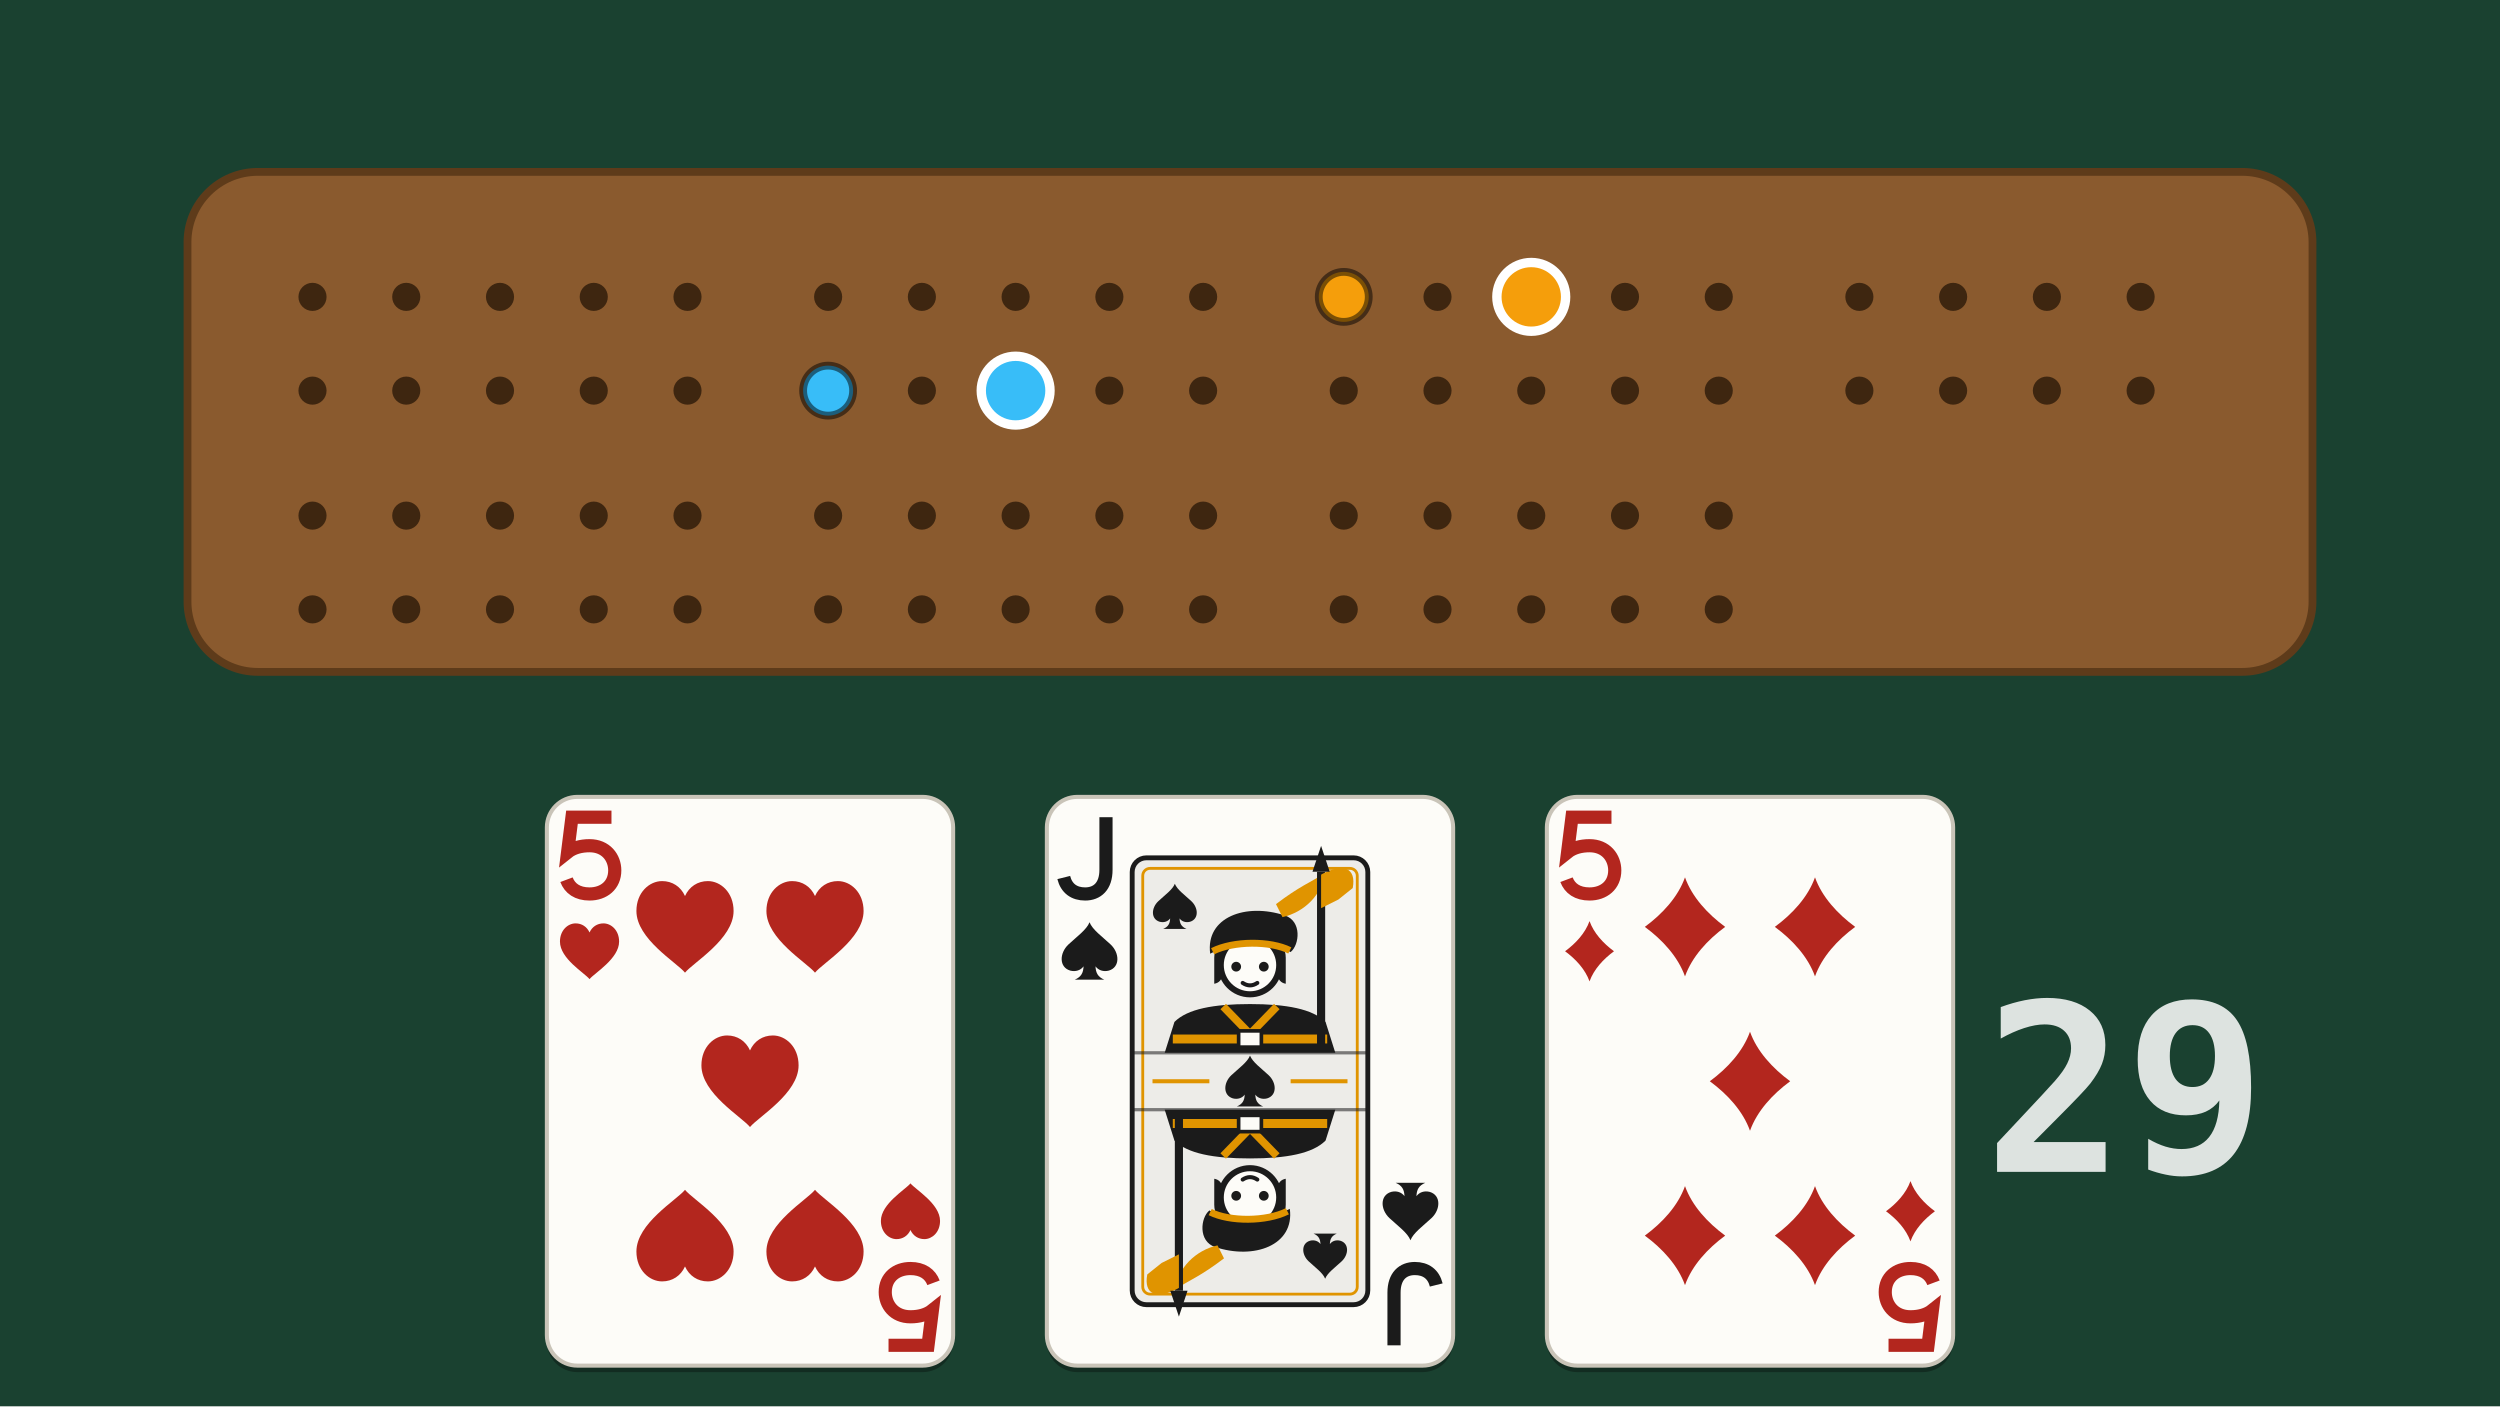
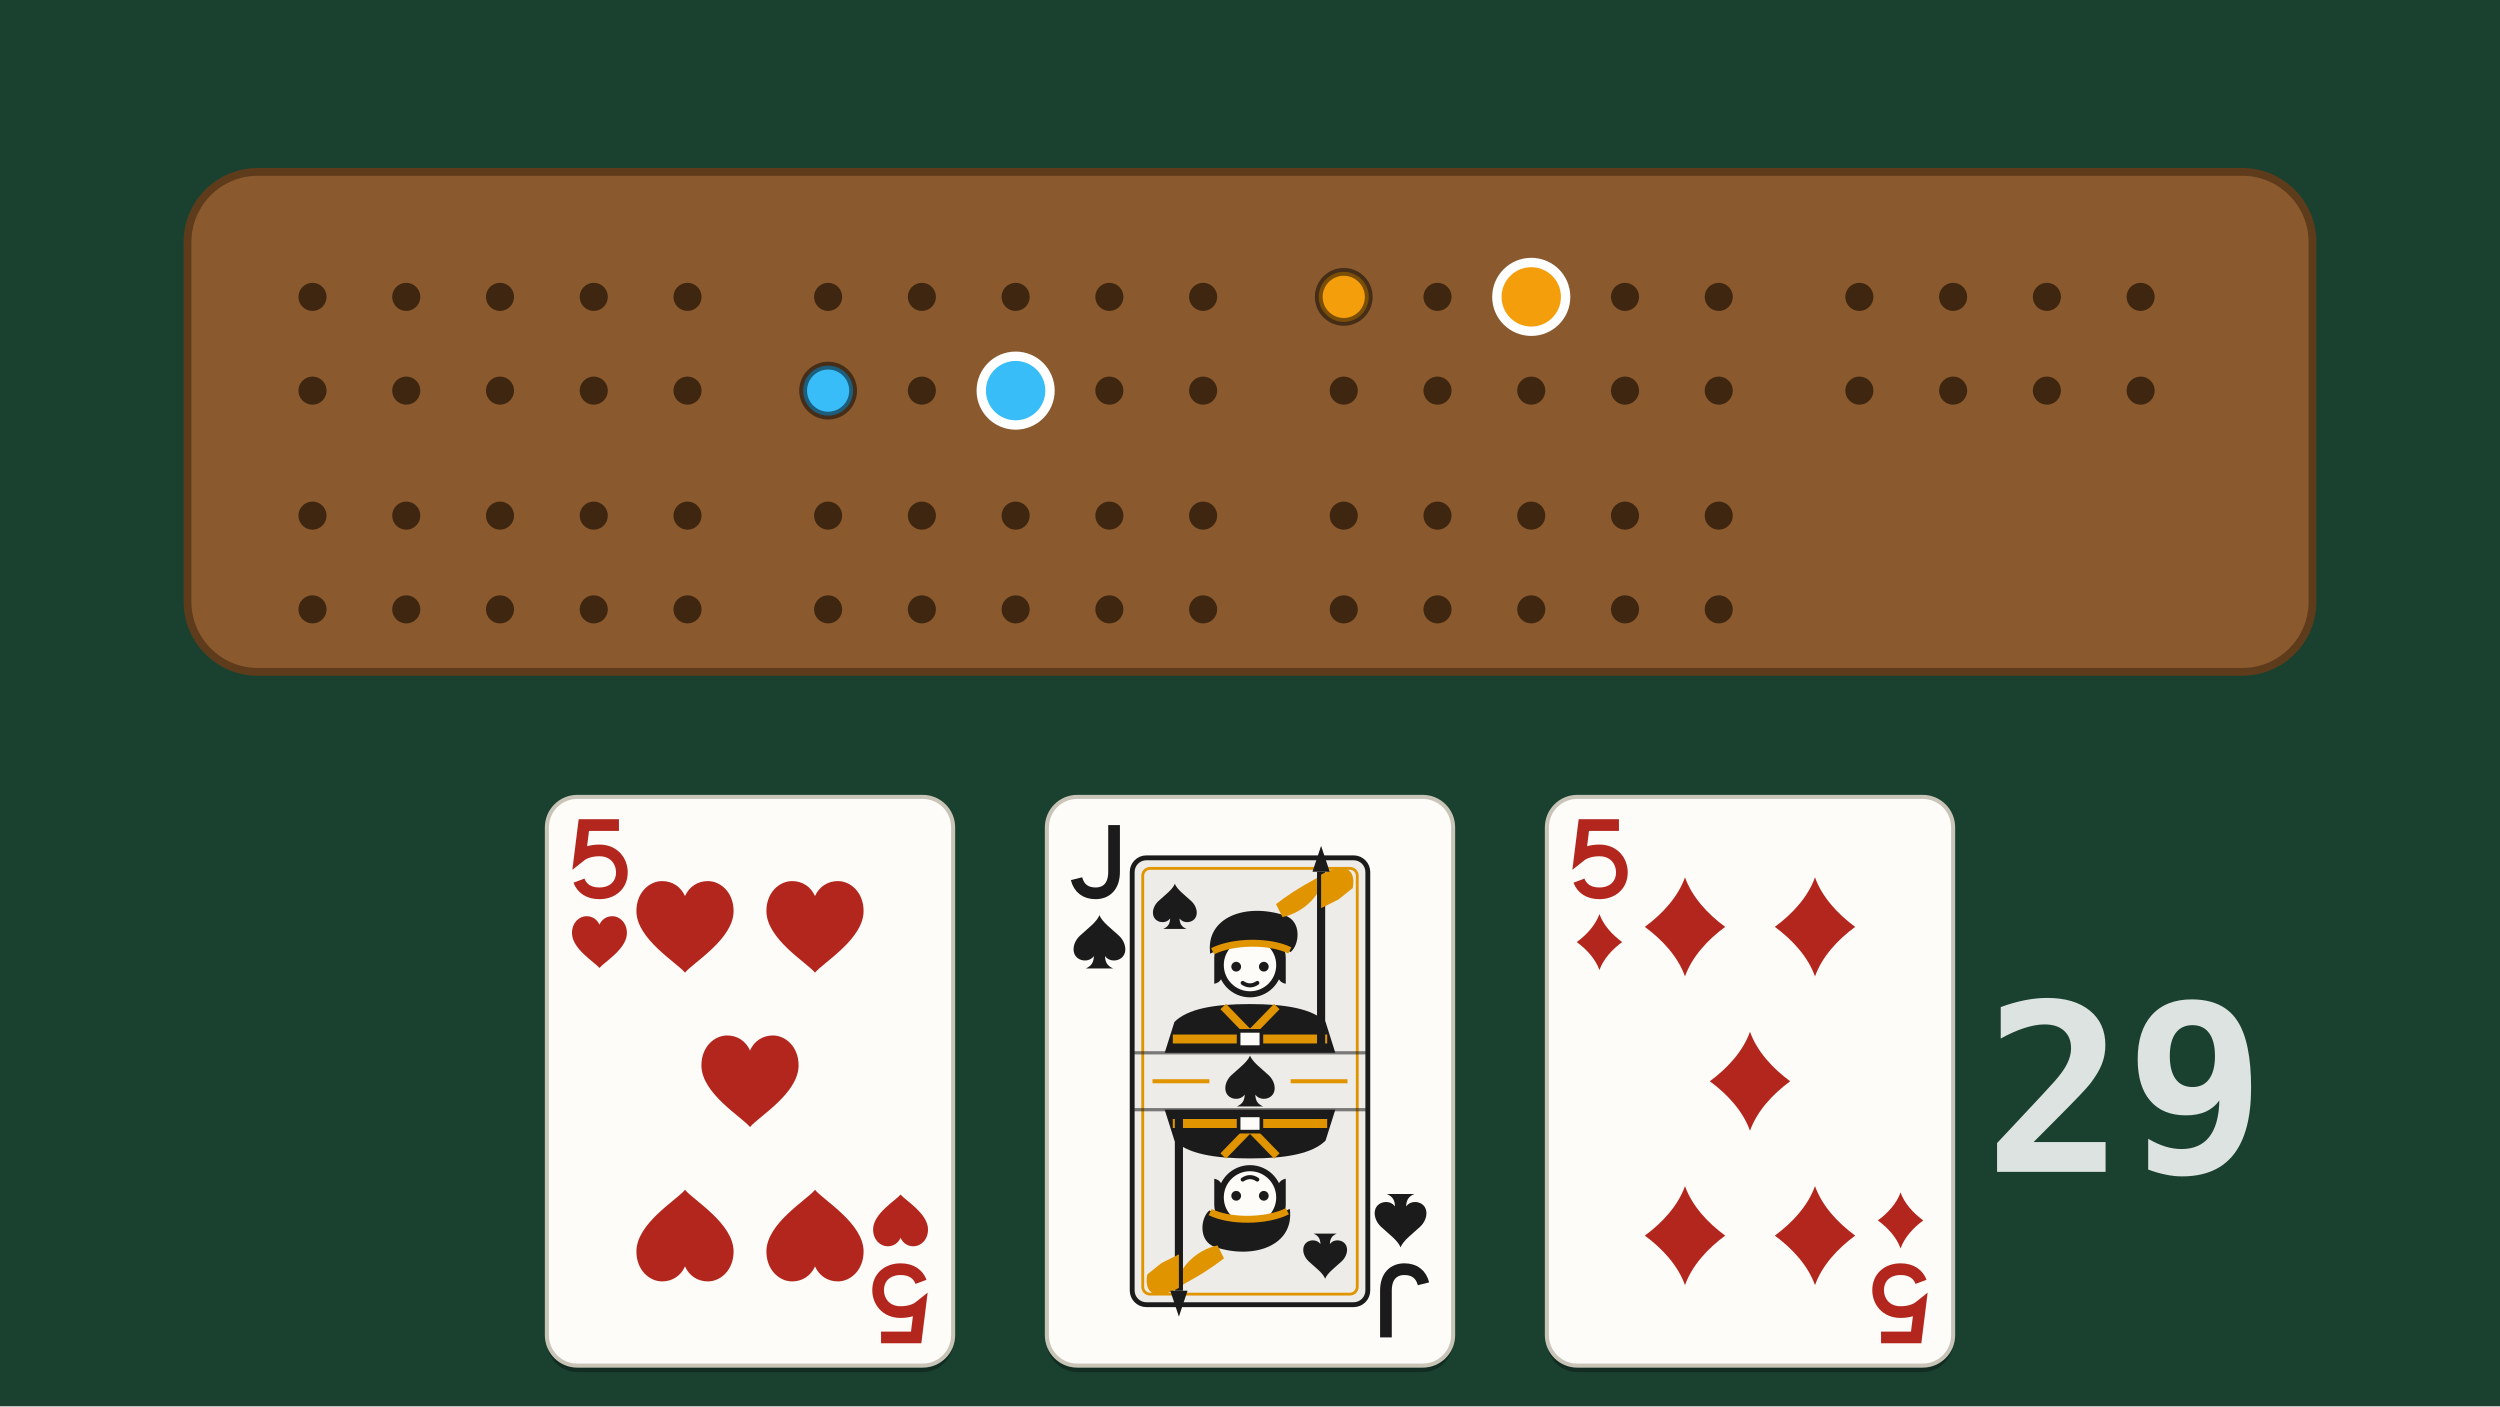
<svg xmlns="http://www.w3.org/2000/svg" width="320" height="180" viewBox="0 0 320 180">
  <defs>
    <symbol id="zc-s-2" overflow="visible">
      <path d="M0 9.8C-1.8 7.6-10.4 2.6-10.4-3.4-10.4-7.4-7.6-9.8-4.9-9.8-2.7-9.8-.9-8.6 0-6.6 .9-8.6 2.7-9.8 4.9-9.8 7.6-9.8 10.4-7.4 10.4-3.4 10.4 2.6 1.8 7.6 0 9.8Z" />
    </symbol>
    <symbol id="zc-s-3" overflow="visible">
      <path d="M0-10.2C1-7.6 4.4-5.2 7.4-2.4 10.6 .6 10.8 5.6 6.8 6.8 4.9 7.3 3.1 6.7 2.1 5.3 2.2 7.6 2.9 9 5.2 10H-5.2C-2.9 9-2.2 7.6-2.1 5.3-3.1 6.7-4.9 7.3-6.8 6.8-10.8 5.6-10.6 .6-7.4-2.4-4.4-5.2-1 -7.6 0-10.2Z" />
    </symbol>
    <symbol id="zc-s-1" overflow="visible">
      <path d="M0-10.6C1.5-6.4 4.8-2.8 8.6 0 4.8 2.8 1.5 6.4 0 10.6-1.5 6.4-4.8 2.8-8.6 0-4.8-2.8-1.5-6.4 0-10.6Z" />
    </symbol>
  </defs>
  <rect width="320" height="180" fill="#1a4130" />
  <rect x="24" y="22" width="272" height="64" rx="9" fill="#8a5a2e" stroke="#5e3b1a" />
  <g fill="rgba(30,16,4,0.7)">
    <circle cx="40" cy="38" r="1.8" />
    <circle cx="52" cy="38" r="1.8" />
    <circle cx="64" cy="38" r="1.8" />
    <circle cx="76" cy="38" r="1.8" />
    <circle cx="88" cy="38" r="1.8" />
    <circle cx="106" cy="38" r="1.8" />
    <circle cx="118" cy="38" r="1.8" />
    <circle cx="130" cy="38" r="1.8" />
    <circle cx="142" cy="38" r="1.8" />
    <circle cx="154" cy="38" r="1.8" />
    <circle cx="172" cy="38" r="1.8" />
    <circle cx="184" cy="38" r="1.8" />
    <circle cx="196" cy="38" r="1.8" />
    <circle cx="208" cy="38" r="1.8" />
    <circle cx="220" cy="38" r="1.8" />
    <circle cx="238" cy="38" r="1.8" />
    <circle cx="250" cy="38" r="1.8" />
    <circle cx="262" cy="38" r="1.8" />
    <circle cx="274" cy="38" r="1.8" />
    <circle cx="40" cy="50" r="1.8" />
    <circle cx="52" cy="50" r="1.8" />
    <circle cx="64" cy="50" r="1.8" />
    <circle cx="76" cy="50" r="1.8" />
    <circle cx="88" cy="50" r="1.8" />
    <circle cx="106" cy="50" r="1.8" />
    <circle cx="118" cy="50" r="1.8" />
    <circle cx="130" cy="50" r="1.8" />
    <circle cx="142" cy="50" r="1.8" />
    <circle cx="154" cy="50" r="1.8" />
    <circle cx="172" cy="50" r="1.8" />
    <circle cx="184" cy="50" r="1.8" />
    <circle cx="196" cy="50" r="1.8" />
    <circle cx="208" cy="50" r="1.8" />
    <circle cx="220" cy="50" r="1.8" />
    <circle cx="238" cy="50" r="1.8" />
    <circle cx="250" cy="50" r="1.8" />
    <circle cx="262" cy="50" r="1.8" />
    <circle cx="274" cy="50" r="1.8" />
    <circle cx="40" cy="66" r="1.8" />
    <circle cx="52" cy="66" r="1.8" />
    <circle cx="64" cy="66" r="1.8" />
    <circle cx="76" cy="66" r="1.8" />
    <circle cx="88" cy="66" r="1.8" />
    <circle cx="106" cy="66" r="1.8" />
    <circle cx="118" cy="66" r="1.8" />
    <circle cx="130" cy="66" r="1.8" />
    <circle cx="142" cy="66" r="1.8" />
    <circle cx="154" cy="66" r="1.8" />
    <circle cx="172" cy="66" r="1.8" />
    <circle cx="184" cy="66" r="1.8" />
    <circle cx="196" cy="66" r="1.8" />
    <circle cx="208" cy="66" r="1.8" />
    <circle cx="220" cy="66" r="1.8" />
    <circle cx="40" cy="78" r="1.8" />
    <circle cx="52" cy="78" r="1.8" />
    <circle cx="64" cy="78" r="1.8" />
    <circle cx="76" cy="78" r="1.8" />
    <circle cx="88" cy="78" r="1.8" />
    <circle cx="106" cy="78" r="1.8" />
    <circle cx="118" cy="78" r="1.8" />
    <circle cx="130" cy="78" r="1.8" />
    <circle cx="142" cy="78" r="1.8" />
    <circle cx="154" cy="78" r="1.8" />
    <circle cx="172" cy="78" r="1.8" />
    <circle cx="184" cy="78" r="1.8" />
    <circle cx="196" cy="78" r="1.8" />
    <circle cx="208" cy="78" r="1.8" />
    <circle cx="220" cy="78" r="1.8" />
  </g>
  <circle cx="196" cy="38" r="4.4" fill="#f59e0b" stroke="#fff" stroke-width="1.2" />
  <circle cx="172" cy="38" r="3.2" fill="#f59e0b" stroke="#000" stroke-opacity=".5" />
  <circle cx="130" cy="50" r="4.4" fill="#38bdf8" stroke="#fff" stroke-width="1.2" />
  <circle cx="106" cy="50" r="3.2" fill="#38bdf8" stroke="#000" stroke-opacity=".5" />
  <g transform="translate(70 102) scale(0.52)" style="color:#b3261e">
    <rect y="1.6" width="100" height="140" rx="7.5" fill="rgba(0,0,0,0.32)" />
    <rect width="100" height="140" rx="7.5" fill="#fdfcf8" stroke="#c9c4b8" />
    <svg width="100" height="140" viewBox="0 0 100 140" fill="currentColor" aria-hidden="true">
      <g class="zc-idx-std">
-         <path transform="translate(3.75 5) scale(1.35)" d="M9 0H1.8L1 6.4C2 5.6 3.4 5.2 5 5.2 8 5.2 9.6 7.4 9.6 9.7 9.6 12.4 7.6 14 5 14 2.8 14 1.4 13 .8 11.4" fill="none" stroke="currentColor" stroke-width="2.4" stroke-linejoin="miter" stroke-miterlimit="6" />
-         <g transform="translate(10.5 38) scale(0.7)">
+         <path transform="translate(6.94 6.94) scale(1.2)" d="M9 0H1.8L1 6.4C2 5.6 3.4 5.2 5 5.2 8 5.2 9.6 7.4 9.6 9.7 9.6 12.4 7.6 14 5 14 2.8 14 1.4 13 .8 11.4" fill="none" stroke="currentColor" stroke-width="2.4" stroke-linejoin="miter" stroke-miterlimit="6" />
+         <g transform="translate(12.94 35.74) scale(0.65)">
          <use href="#zc-s-2" />
        </g>
      </g>
      <g class="zc-idx-std" transform="rotate(180 50 70)">
-         <path transform="translate(3.75 5) scale(1.35)" d="M9 0H1.8L1 6.4C2 5.6 3.4 5.2 5 5.2 8 5.2 9.6 7.4 9.6 9.7 9.6 12.4 7.6 14 5 14 2.8 14 1.4 13 .8 11.4" fill="none" stroke="currentColor" stroke-width="2.4" stroke-linejoin="miter" stroke-miterlimit="6" />
-         <g transform="translate(10.5 38) scale(0.7)">
+         <path transform="translate(6.94 6.94) scale(1.2)" d="M9 0H1.8L1 6.4C2 5.6 3.4 5.2 5 5.2 8 5.2 9.6 7.4 9.6 9.7 9.6 12.4 7.6 14 5 14 2.8 14 1.4 13 .8 11.4" fill="none" stroke="currentColor" stroke-width="2.4" stroke-linejoin="miter" stroke-miterlimit="6" />
+         <g transform="translate(12.94 35.74) scale(0.65)">
          <use href="#zc-s-2" />
        </g>
      </g>
      <g class="zc-idx-row" display="none">
-         <path transform="translate(4 5) scale(2.1)" d="M9 0H1.8L1 6.4C2 5.6 3.4 5.2 5 5.2 8 5.2 9.6 7.4 9.6 9.7 9.6 12.4 7.6 14 5 14 2.8 14 1.4 13 .8 11.4" fill="none" stroke="currentColor" stroke-width="2.4" stroke-linejoin="miter" stroke-miterlimit="6" />
-         <g transform="translate(60 21) scale(1.25)">
+         <path transform="translate(8.52 8.52) scale(2.1)" d="M9 0H1.8L1 6.4C2 5.6 3.4 5.2 5 5.2 8 5.2 9.6 7.4 9.6 9.7 9.6 12.4 7.6 14 5 14 2.8 14 1.4 13 .8 11.4" fill="none" stroke="currentColor" stroke-width="2.4" stroke-linejoin="miter" stroke-miterlimit="6" />
+         <g transform="translate(63 23) scale(1.25)">
          <use href="#zc-s-2" />
        </g>
      </g>
      <g class="zc-big">
        <g transform="translate(34 32) scale(1.15)">
          <use href="#zc-s-2" />
        </g>
        <g transform="translate(66 32) scale(1.15)">
          <use href="#zc-s-2" />
        </g>
        <g transform="translate(34 108) rotate(180) scale(1.15)">
          <use href="#zc-s-2" />
        </g>
        <g transform="translate(66 108) rotate(180) scale(1.15)">
          <use href="#zc-s-2" />
        </g>
        <g transform="translate(50 70) scale(1.15)">
          <use href="#zc-s-2" />
        </g>
      </g>
      <g class="zc-small" display="none">
        <g transform="translate(50 92) scale(3.1)">
          <use href="#zc-s-2" />
        </g>
      </g>
    </svg>
  </g>
  <g transform="translate(134 102) scale(0.52)" style="color:#1b1b1b">
    <rect y="1.6" width="100" height="140" rx="7.5" fill="rgba(0,0,0,0.32)" />
    <rect width="100" height="140" rx="7.5" fill="#fdfcf8" stroke="#c9c4b8" />
    <svg width="100" height="140" viewBox="0 0 100 140" fill="currentColor" aria-hidden="true">
      <g class="zc-idx-std">
-         <path transform="translate(3.75 5) scale(1.35)" d="M8 0V9.6C8 12.6 6.4 14 4.2 14 2.2 14 .8 13 .3 11" fill="none" stroke="currentColor" stroke-width="2.4" stroke-linejoin="miter" stroke-miterlimit="6" />
-         <g transform="translate(10.5 38) scale(0.7)">
+         <path transform="translate(6.94 6.94) scale(1.2)" d="M8 0V9.6C8 12.6 6.4 14 4.2 14 2.2 14 .8 13 .3 11" fill="none" stroke="currentColor" stroke-width="2.4" stroke-linejoin="miter" stroke-miterlimit="6" />
+         <g transform="translate(12.94 35.74) scale(0.65)">
          <use href="#zc-s-3" />
        </g>
      </g>
      <g class="zc-idx-std" transform="rotate(180 50 70)">
-         <path transform="translate(3.75 5) scale(1.35)" d="M8 0V9.6C8 12.6 6.4 14 4.2 14 2.2 14 .8 13 .3 11" fill="none" stroke="currentColor" stroke-width="2.4" stroke-linejoin="miter" stroke-miterlimit="6" />
-         <g transform="translate(10.5 38) scale(0.7)">
+         <path transform="translate(6.94 6.94) scale(1.2)" d="M8 0V9.6C8 12.6 6.4 14 4.2 14 2.2 14 .8 13 .3 11" fill="none" stroke="currentColor" stroke-width="2.4" stroke-linejoin="miter" stroke-miterlimit="6" />
+         <g transform="translate(12.94 35.74) scale(0.65)">
          <use href="#zc-s-3" />
        </g>
      </g>
      <g class="zc-idx-row" display="none">
-         <path transform="translate(4 5) scale(2.1)" d="M8 0V9.6C8 12.6 6.4 14 4.2 14 2.2 14 .8 13 .3 11" fill="none" stroke="currentColor" stroke-width="2.4" stroke-linejoin="miter" stroke-miterlimit="6" />
-         <g transform="translate(60 21) scale(1.25)">
+         <path transform="translate(8.52 8.52) scale(2.1)" d="M8 0V9.6C8 12.6 6.4 14 4.2 14 2.2 14 .8 13 .3 11" fill="none" stroke="currentColor" stroke-width="2.4" stroke-linejoin="miter" stroke-miterlimit="6" />
+         <g transform="translate(63 23) scale(1.25)">
          <use href="#zc-s-3" />
        </g>
      </g>
      <g class="zc-big">
        <rect x="21" y="15" width="58" height="110" rx="3.5" fill="currentColor" fill-opacity="0.07" stroke="currentColor" stroke-width="1.2" />
        <rect class="zc-fine" x="23.6" y="17.6" width="52.8" height="104.8" rx="1.8" fill="none" stroke="#e09400" stroke-width="0.7" />
        <path d="M21 63H79" stroke="currentColor" stroke-width="0.8" opacity="0.55" />
        <path d="M21 77H79" stroke="currentColor" stroke-width="0.8" opacity="0.55" />
        <path d="M26 70H40M60 70H74" stroke="#e09400" stroke-width="1" />
        <g transform="translate(50 70) scale(0.62)">
          <use href="#zc-s-3" />
        </g>
        <g>
          <path d="M29 63 31.4 55.4C34.6 52.2 41 51 50 51S65.4 52.2 68.6 55.4L71 63z" />
          <path d="M41.2 46V39.6C41.2 31 58.8 31 58.8 39.6V46C57.6 45.8 57 45 56.8 44H43.2C43 45 42.4 45.8 41.2 46z" />
          <circle cx="50" cy="41.4" r="7.2" fill="#fdfcf8" stroke="currentColor" stroke-width="1.5" />
          <path d="M40.2 38.6C39 29.6 49 26 58.6 29.2 62.8 30.6 62.2 36.4 60 38.2 55 35.4 46 35.4 40.2 38.6z" />
          <path d="M40.8 38C46 35.4 55 35.4 59.8 37.8" fill="none" stroke="#e09400" stroke-width="1.7" />
          <path d="M58 29.6C63.4 28.4 67.8 24 68.4 18.8 64.6 21.2 62.2 22 56.4 26.4z" fill="#e09400" />
          <circle cx="46.6" cy="41.8" r="1.2" />
          <circle cx="53.4" cy="41.8" r="1.2" />
          <path d="M48.2 45.8Q50 47 51.8 45.8" fill="none" stroke="currentColor" stroke-linecap="round" stroke-width="1" />
          <path d="M31 59.6H69" stroke="#e09400" stroke-width="2.2" />
          <path d="M43.4 51.6 50 58.4 56.6 51.6" fill="none" stroke="#e09400" stroke-width="1.9" />
          <rect x="47.2" y="57.6" width="5.6" height="4" fill="#fdfcf8" stroke="currentColor" stroke-width="0.9" />
          <g transform="translate(67.5 61.5) scale(1.18) translate(-70 -61.5)">
            <path d="M70 61.5V25" stroke="currentColor" stroke-width="1.7" fill="none" />
            <path d="M70 25.6C74.6 23 77.4 24.2 76.6 28.4L73.6 30.8 70 32.6z" fill="#e09400" />
            <path d="M70 19.6 71.8 25H68.2z" fill="currentColor" />
          </g>
          <g transform="translate(31.5 27) scale(0.55)">
            <use href="#zc-s-3" />
          </g>
        </g>
        <g transform="rotate(180 50 70)">
          <path d="M29 63 31.4 55.4C34.6 52.2 41 51 50 51S65.4 52.2 68.6 55.4L71 63z" />
          <path d="M41.2 46V39.6C41.2 31 58.8 31 58.8 39.6V46C57.6 45.8 57 45 56.8 44H43.2C43 45 42.4 45.8 41.2 46z" />
          <circle cx="50" cy="41.4" r="7.2" fill="#fdfcf8" stroke="currentColor" stroke-width="1.5" />
          <path d="M40.2 38.6C39 29.6 49 26 58.6 29.2 62.8 30.6 62.2 36.4 60 38.2 55 35.4 46 35.4 40.2 38.6z" />
          <path d="M40.8 38C46 35.4 55 35.4 59.8 37.8" fill="none" stroke="#e09400" stroke-width="1.7" />
          <path d="M58 29.6C63.4 28.4 67.8 24 68.4 18.8 64.6 21.2 62.2 22 56.4 26.4z" fill="#e09400" />
          <circle cx="46.6" cy="41.8" r="1.2" />
          <circle cx="53.4" cy="41.8" r="1.2" />
          <path d="M48.2 45.8Q50 47 51.8 45.8" fill="none" stroke="currentColor" stroke-linecap="round" stroke-width="1" />
          <path d="M31 59.6H69" stroke="#e09400" stroke-width="2.2" />
          <path d="M43.4 51.6 50 58.4 56.6 51.6" fill="none" stroke="#e09400" stroke-width="1.9" />
          <rect x="47.2" y="57.6" width="5.6" height="4" fill="#fdfcf8" stroke="currentColor" stroke-width="0.9" />
          <g transform="translate(67.5 61.5) scale(1.18) translate(-70 -61.5)">
            <path d="M70 61.5V25" stroke="currentColor" stroke-width="1.7" fill="none" />
            <path d="M70 25.6C74.6 23 77.4 24.2 76.6 28.4L73.6 30.8 70 32.6z" fill="#e09400" />
            <path d="M70 19.6 71.8 25H68.2z" fill="currentColor" />
          </g>
          <g transform="translate(31.5 27) scale(0.55)">
            <use href="#zc-s-3" />
          </g>
        </g>
      </g>
      <g class="zc-small" display="none" transform="translate(50 128) scale(1.55) translate(-50 -63)">
        <path d="M29 63 31.4 55.4C34.6 52.2 41 51 50 51S65.4 52.2 68.6 55.4L71 63z" />
        <path d="M41.2 46V39.6C41.2 31 58.8 31 58.8 39.6V46C57.6 45.8 57 45 56.8 44H43.2C43 45 42.4 45.8 41.2 46z" />
        <circle cx="50" cy="41.4" r="7.2" fill="#fdfcf8" stroke="currentColor" stroke-width="1.5" />
        <path d="M40.2 38.6C39 29.6 49 26 58.6 29.2 62.8 30.6 62.2 36.4 60 38.2 55 35.4 46 35.4 40.2 38.6z" />
        <path d="M40.8 38C46 35.4 55 35.4 59.8 37.8" fill="none" stroke="#e09400" stroke-width="1.7" />
        <path d="M58 29.6C63.4 28.4 67.8 24 68.4 18.8 64.6 21.2 62.2 22 56.4 26.4z" fill="#e09400" />
        <circle cx="46.6" cy="41.8" r="1.2" />
        <circle cx="53.4" cy="41.8" r="1.2" />
        <path d="M48.2 45.8Q50 47 51.8 45.8" fill="none" stroke="currentColor" stroke-linecap="round" stroke-width="1" />
        <path d="M31 59.6H69" stroke="#e09400" stroke-width="2.2" />
      </g>
    </svg>
  </g>
  <g transform="translate(198 102) scale(0.52)" style="color:#b3261e">
    <rect y="1.6" width="100" height="140" rx="7.5" fill="rgba(0,0,0,0.32)" />
    <rect width="100" height="140" rx="7.5" fill="#fdfcf8" stroke="#c9c4b8" />
    <svg width="100" height="140" viewBox="0 0 100 140" fill="currentColor" aria-hidden="true">
      <g class="zc-idx-std">
-         <path transform="translate(3.75 5) scale(1.35)" d="M9 0H1.8L1 6.4C2 5.6 3.4 5.2 5 5.2 8 5.2 9.6 7.4 9.6 9.7 9.6 12.4 7.6 14 5 14 2.8 14 1.4 13 .8 11.4" fill="none" stroke="currentColor" stroke-width="2.4" stroke-linejoin="miter" stroke-miterlimit="6" />
-         <g transform="translate(10.5 38) scale(0.7)">
+         <path transform="translate(6.94 6.94) scale(1.2)" d="M9 0H1.8L1 6.4C2 5.6 3.4 5.2 5 5.2 8 5.2 9.6 7.4 9.6 9.7 9.6 12.4 7.6 14 5 14 2.8 14 1.4 13 .8 11.4" fill="none" stroke="currentColor" stroke-width="2.4" stroke-linejoin="miter" stroke-miterlimit="6" />
+         <g transform="translate(12.94 35.74) scale(0.65)">
          <use href="#zc-s-1" />
        </g>
      </g>
      <g class="zc-idx-std" transform="rotate(180 50 70)">
-         <path transform="translate(3.75 5) scale(1.35)" d="M9 0H1.8L1 6.4C2 5.6 3.4 5.2 5 5.2 8 5.2 9.6 7.4 9.6 9.7 9.6 12.4 7.6 14 5 14 2.8 14 1.4 13 .8 11.4" fill="none" stroke="currentColor" stroke-width="2.4" stroke-linejoin="miter" stroke-miterlimit="6" />
-         <g transform="translate(10.5 38) scale(0.7)">
+         <path transform="translate(6.94 6.94) scale(1.2)" d="M9 0H1.8L1 6.4C2 5.6 3.4 5.2 5 5.2 8 5.2 9.6 7.4 9.6 9.7 9.6 12.4 7.6 14 5 14 2.8 14 1.4 13 .8 11.4" fill="none" stroke="currentColor" stroke-width="2.4" stroke-linejoin="miter" stroke-miterlimit="6" />
+         <g transform="translate(12.94 35.74) scale(0.65)">
          <use href="#zc-s-1" />
        </g>
      </g>
      <g class="zc-idx-row" display="none">
-         <path transform="translate(4 5) scale(2.1)" d="M9 0H1.8L1 6.4C2 5.6 3.4 5.2 5 5.2 8 5.2 9.6 7.4 9.6 9.7 9.6 12.4 7.6 14 5 14 2.8 14 1.4 13 .8 11.4" fill="none" stroke="currentColor" stroke-width="2.4" stroke-linejoin="miter" stroke-miterlimit="6" />
-         <g transform="translate(60 21) scale(1.25)">
+         <path transform="translate(8.52 8.52) scale(2.1)" d="M9 0H1.8L1 6.4C2 5.6 3.4 5.2 5 5.2 8 5.2 9.6 7.4 9.6 9.7 9.6 12.4 7.6 14 5 14 2.8 14 1.4 13 .8 11.4" fill="none" stroke="currentColor" stroke-width="2.4" stroke-linejoin="miter" stroke-miterlimit="6" />
+         <g transform="translate(63 23) scale(1.25)">
          <use href="#zc-s-1" />
        </g>
      </g>
      <g class="zc-big">
        <g transform="translate(34 32) scale(1.15)">
          <use href="#zc-s-1" />
        </g>
        <g transform="translate(66 32) scale(1.15)">
          <use href="#zc-s-1" />
        </g>
        <g transform="translate(34 108) rotate(180) scale(1.15)">
          <use href="#zc-s-1" />
        </g>
        <g transform="translate(66 108) rotate(180) scale(1.15)">
          <use href="#zc-s-1" />
        </g>
        <g transform="translate(50 70) scale(1.15)">
          <use href="#zc-s-1" />
        </g>
      </g>
      <g class="zc-small" display="none">
        <g transform="translate(50 92) scale(3.1)">
          <use href="#zc-s-1" />
        </g>
      </g>
    </svg>
  </g>
  <text x="272" y="150" font-size="30" font-weight="700" text-anchor="middle" fill="rgba(255,255,255,0.85)" font-family="ui-monospace,Menlo,monospace">29</text>
</svg>
